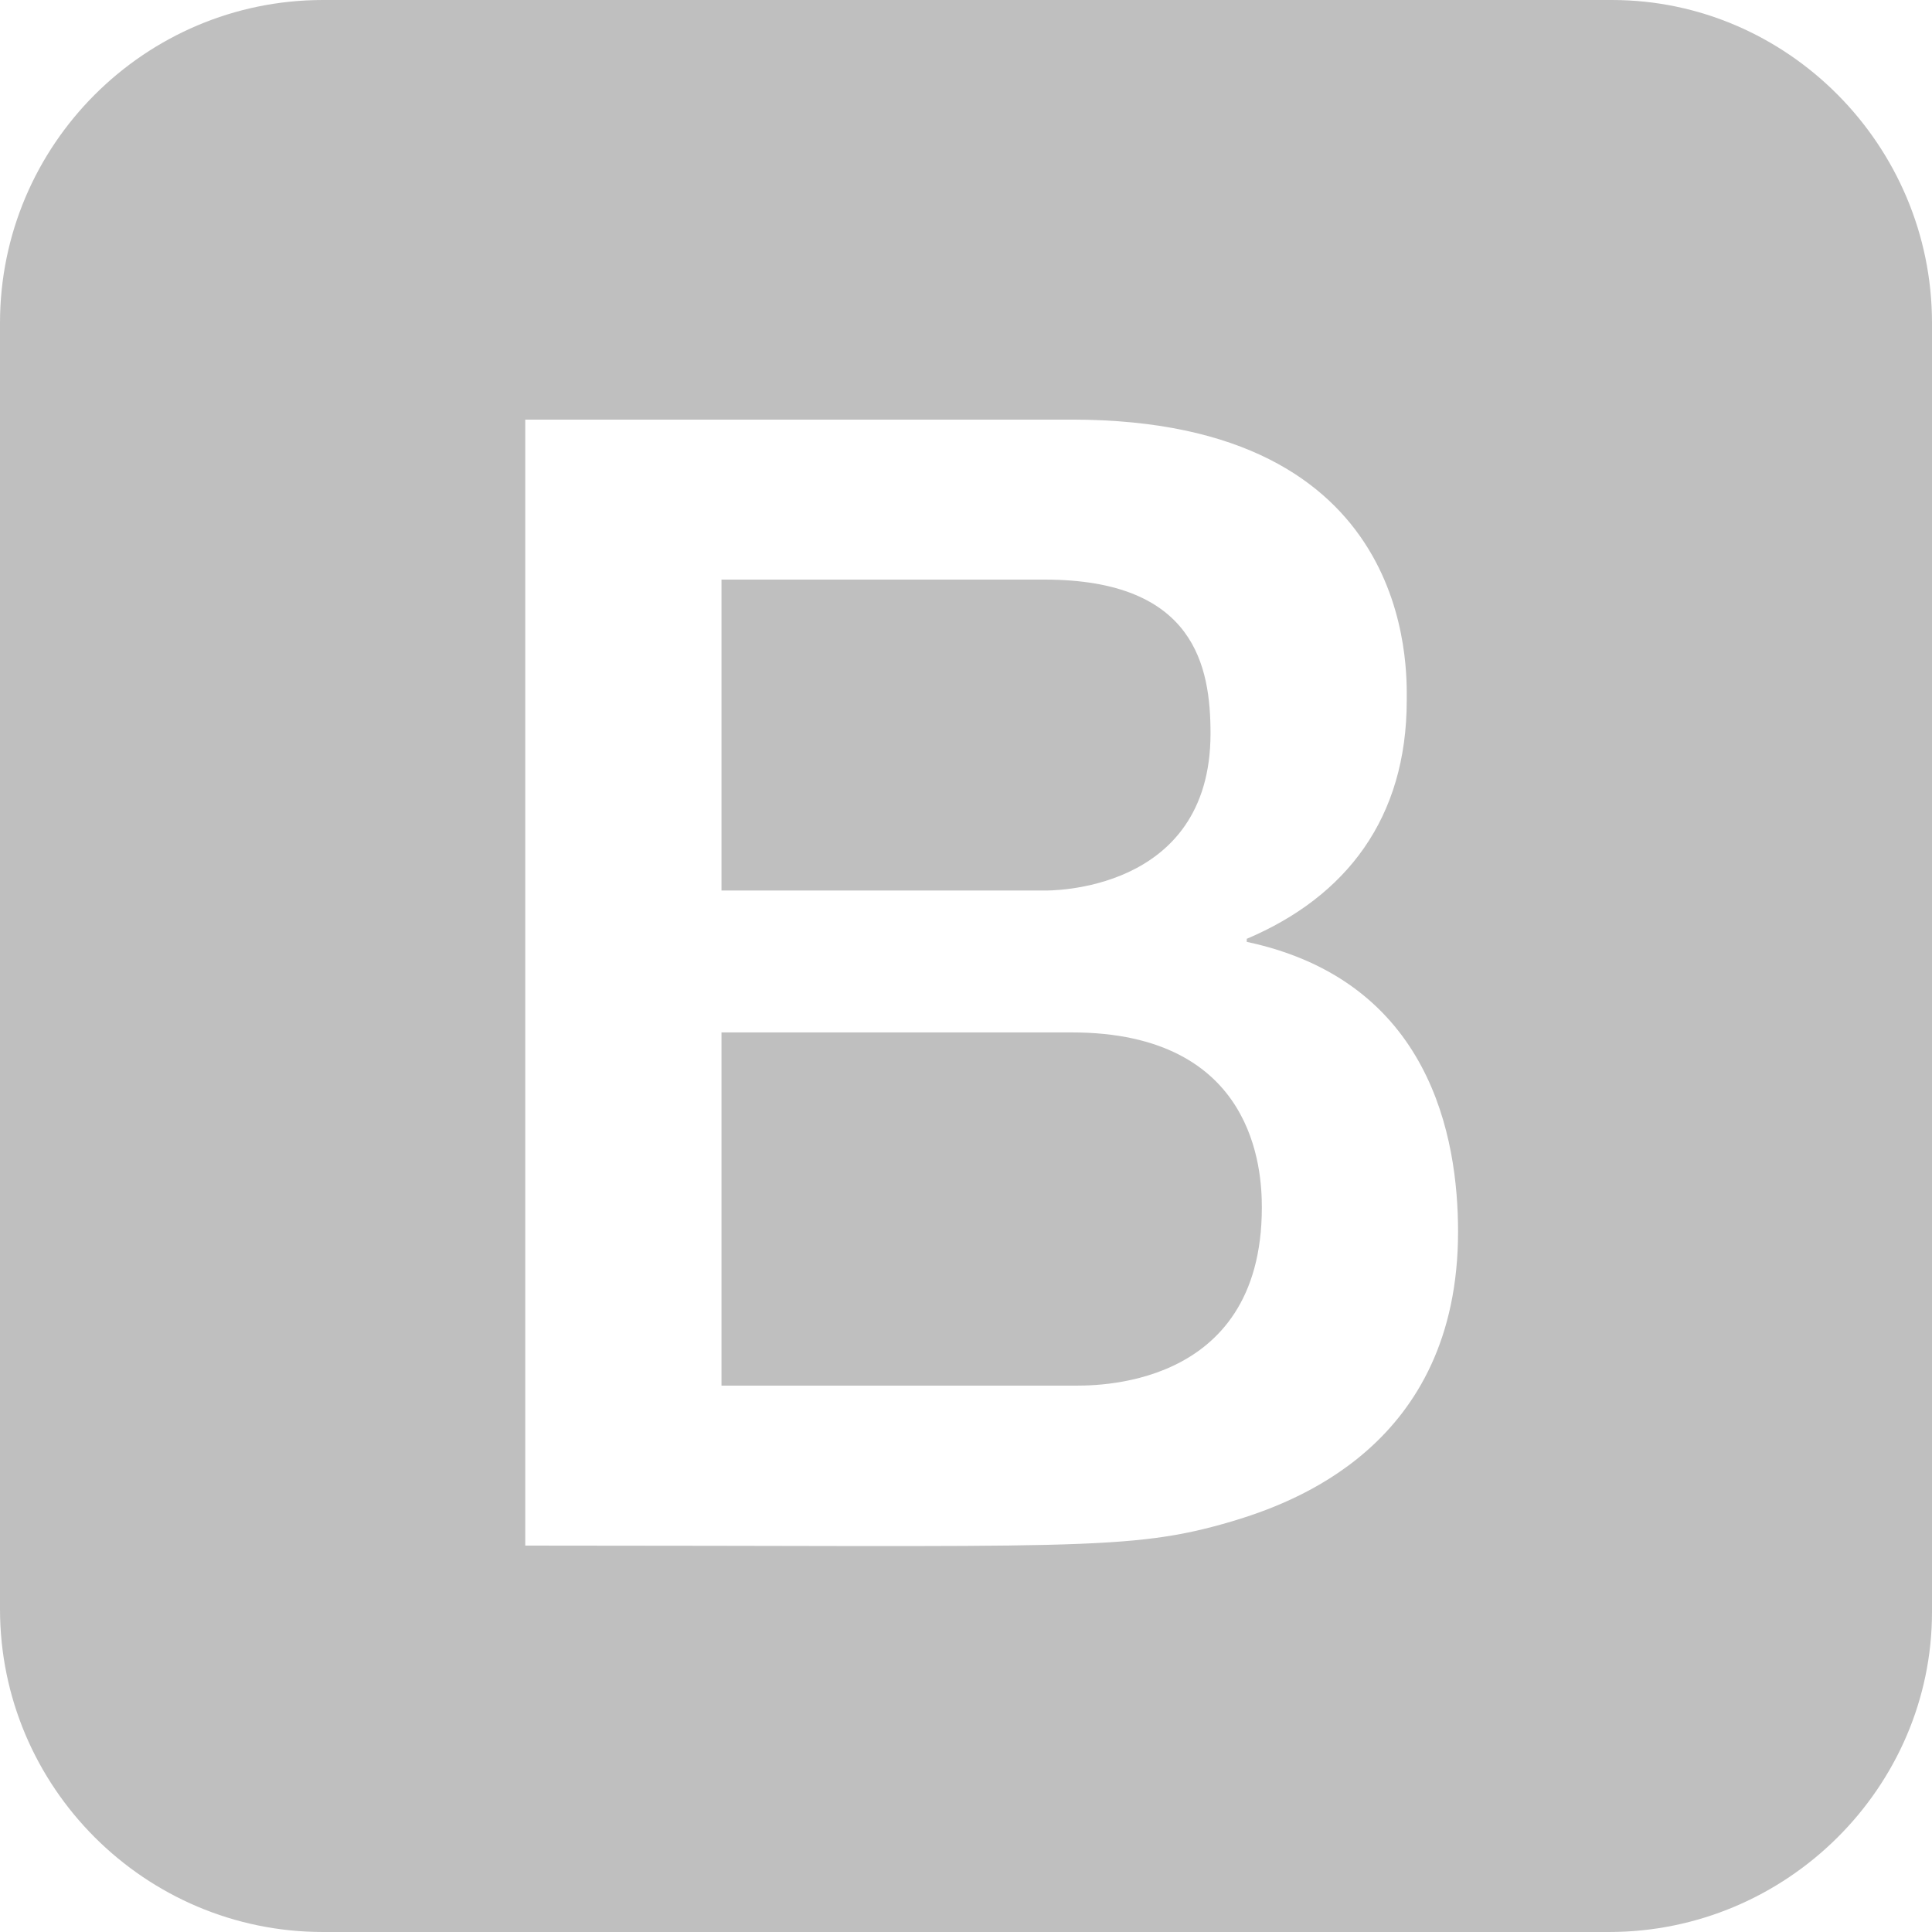
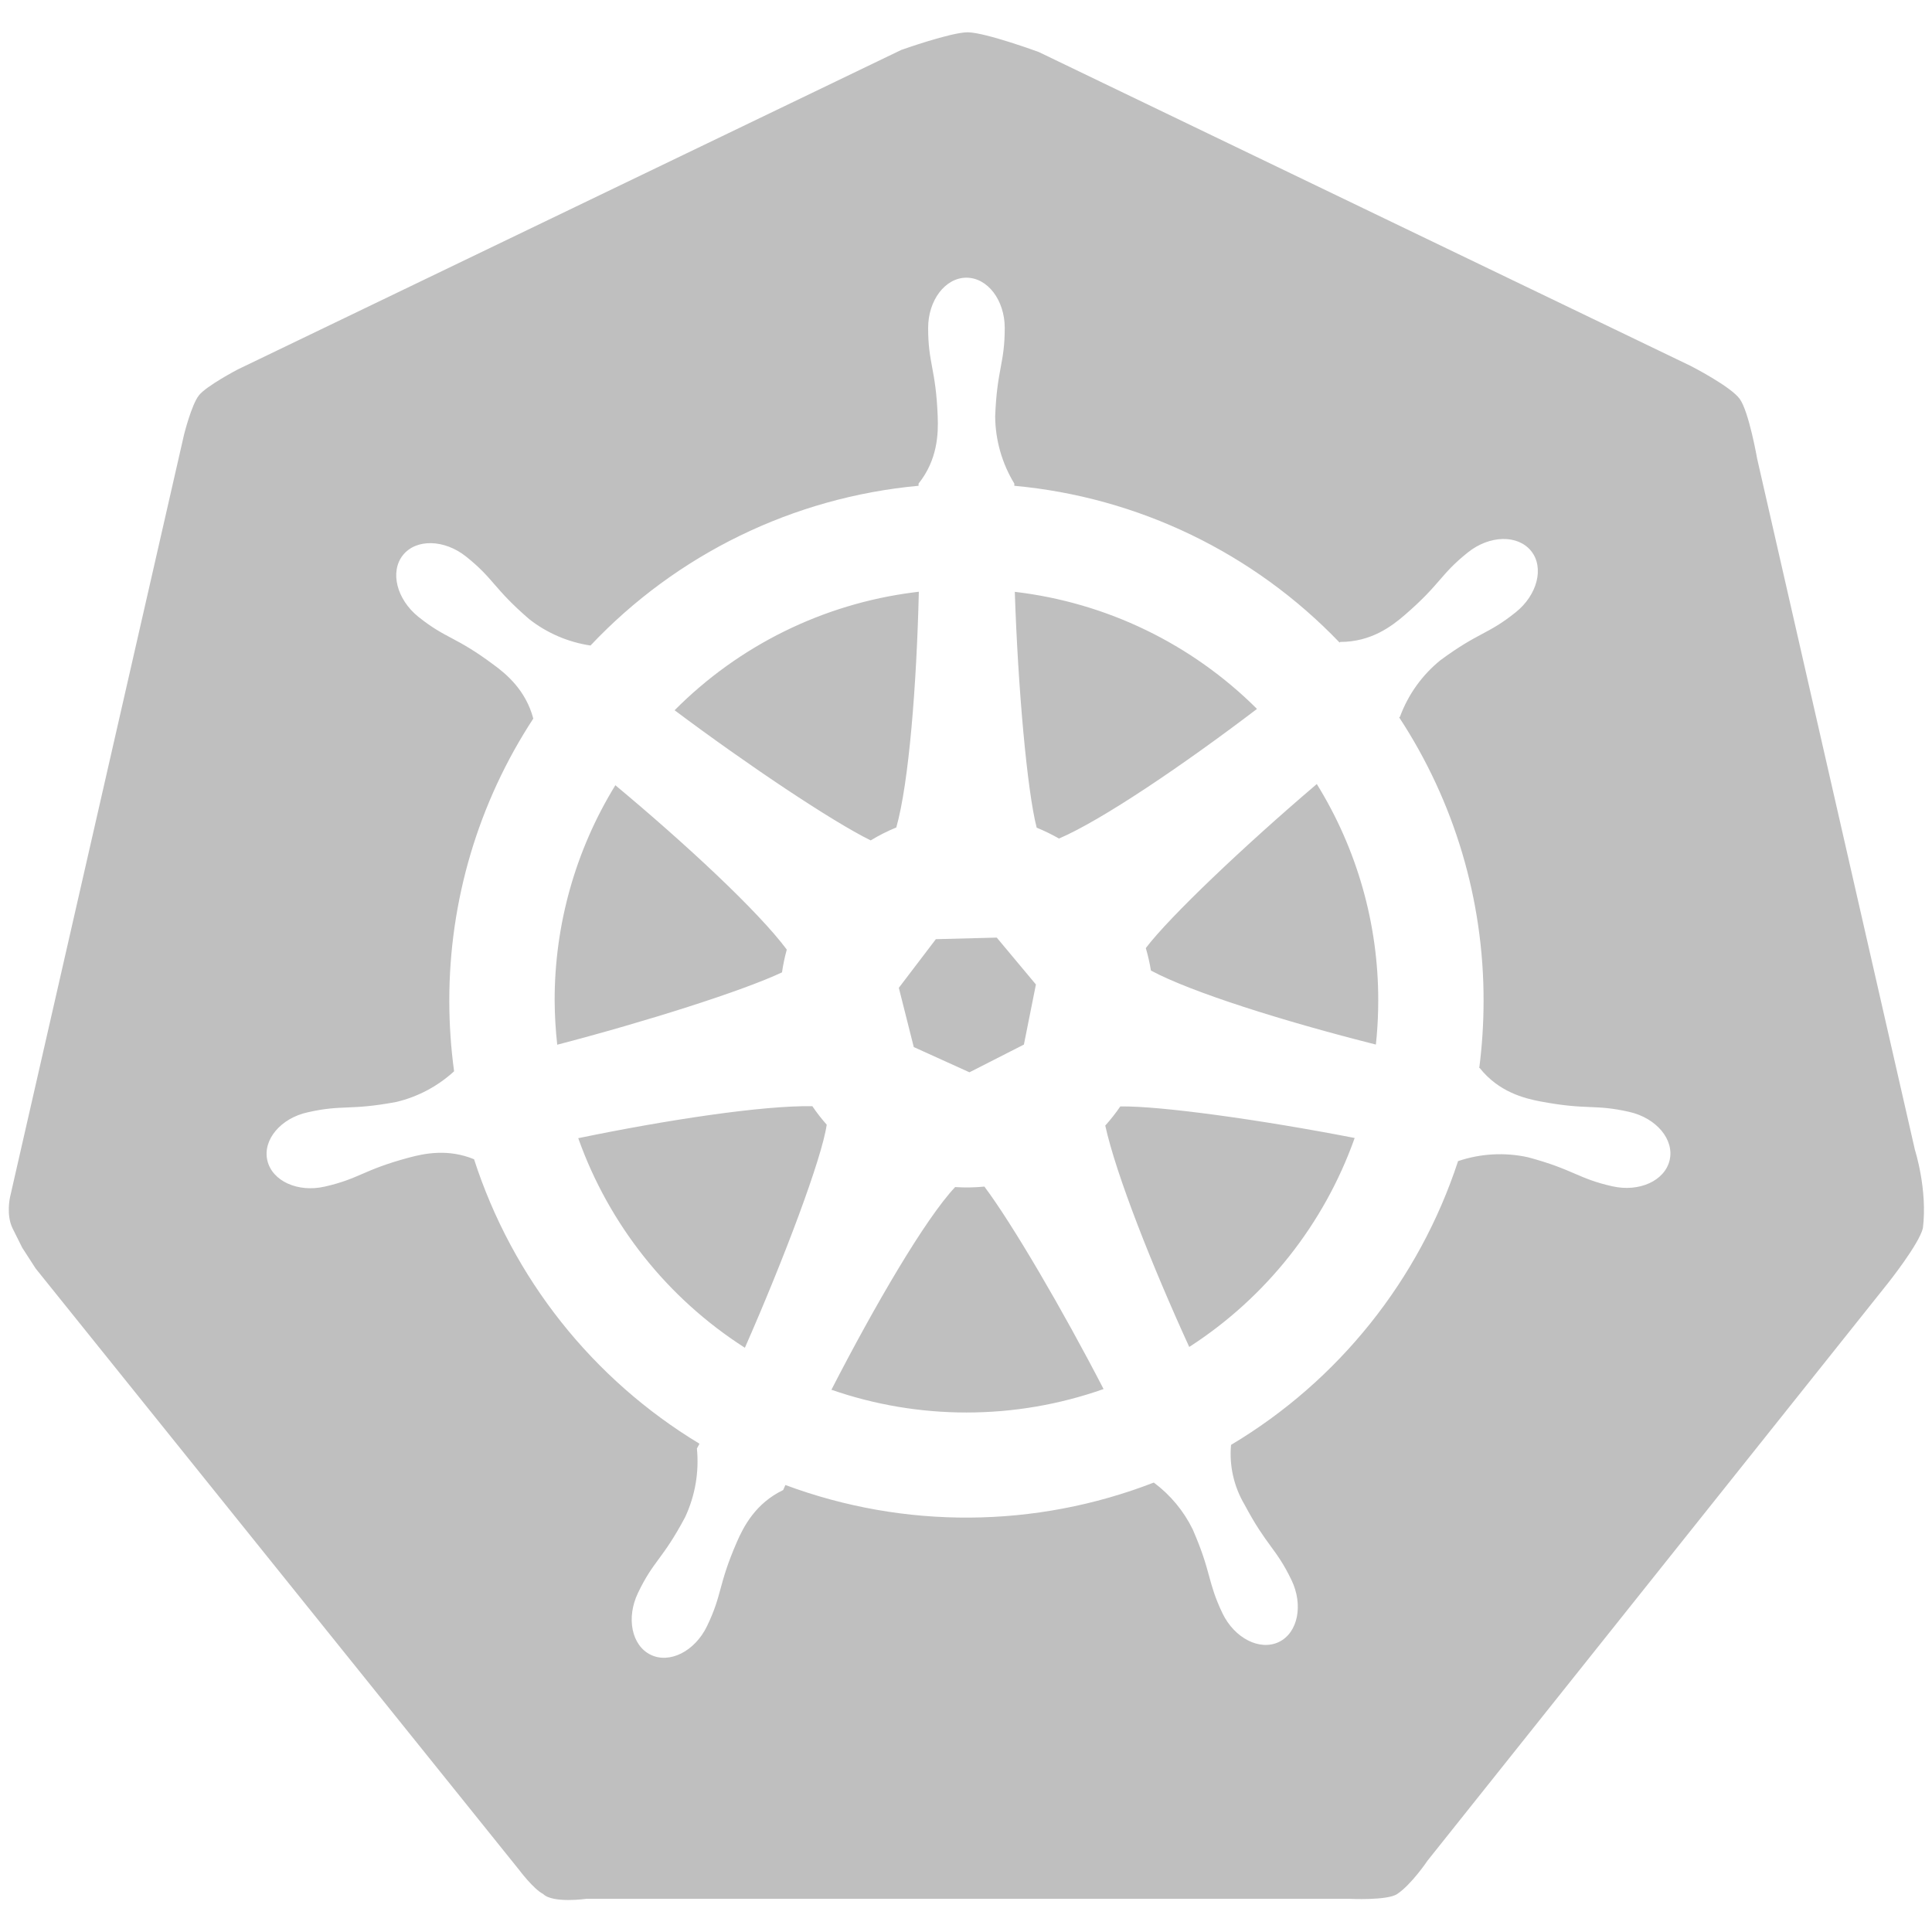
- <svg xmlns="http://www.w3.org/2000/svg" t="1592726755973" class="icon" viewBox="0 0 1024 1024" version="1.1" p-id="691" width="48" height="48">
-   <path d="M668.8 640c0 97.6-91.2 94.4-100.8 94.4H382.4V547.2h185.6c97.6 0 100.8 73.6 100.8 92.8z m-115.2-168c1.6 0 88 1.6 88-83.2 0-35.2-8-81.6-88-81.6H382.4v164.8h171.2zM1024 171.2v683.2C1024 947.2 947.2 1024 852.8 1024H171.2C76.8 1024 0 947.2 0 852.8V171.2C0 76.8 76.8 0 171.2 0h683.2C947.2 0 1024 76.8 1024 171.2zM772.8 652.8c0-49.6-14.4-132.8-112-153.6v-1.6c52.8-22.4 84.8-64 84.8-126.4 0-16 4.8-148.8-177.6-148.8H278.4v596.8c292.8 0 320 3.2 374.4-12.8 32-9.6 120-40 120-153.6z" p-id="692" fill="#bfbfbf" />
+ <svg xmlns="http://www.w3.org/2000/svg" t="1621392766421" class="icon" viewBox="0 0 1054 1024" version="1.1" p-id="1512" width="48" height="48">
+   <path d="M527.999 2.611c9.9 0.182 38.684 10.762 38.684 10.762l355.683 171.261s21.707 11.102 26.725 17.971c5.019 6.869 9.53 32.677 9.53 32.677l86.077 377.106s6.945 21.575 4.334 42.633c-2.089 8.775-19.41 30.456-19.41 30.456l-250.774 314.515s-8.775 13.059-16.612 18.285c-5.434 3.685-26.33 2.611-26.33 2.611H320.01s-18.442 2.616-23.669-2.611c-5.221-2.611-13.059-13.064-13.059-13.064L19.446 677.016l-7.29-11.289-5.221-10.448c-3.736-7.442-1.44-17.266-1.44-17.266l2.773-12.171 92.109-403.618s4.071-16.435 8.172-21.58c4.101-5.145 21.078-14.052 21.078-14.052L491.713 12.227s27.065-9.616 36.286-9.616z m-0.76 133.88c-11.543 0-20.896 12.278-20.896 27.425 0 19.593 4.228 22.229 5.221 48.326 0.365 9.226 0 23.511-10.443 36.575v1.201a281.519 281.519 0 0 0-178.972 87.141 71.234 71.234 0 0 1-33.356-14.316c-19.801-17.084-19.197-21.991-34.532-34.218-11.837-9.429-27.273-9.794-34.456-0.76-7.183 9.044-3.422 24.059 8.415 33.62 15.304 12.227 20.009 10.453 41.036 26.127 7.183 5.221 17.631 14.077 21.681 29.412a280.688 280.688 0 0 0-45.821 154.122c0.01 12.81 0.882 25.6 2.616 38.294a70.97 70.97 0 0 1-31.506 16.719c-25.676 4.831-29.179 1.308-48.275 5.642-14.787 3.189-24.713 15.02-22.102 26.279 2.616 11.259 16.643 17.631 31.349 14.265 19.096-4.36 20.713-9.064 45.948-15.831 8.44-2.271 21.372-4.912 35.475 0.912a282.959 282.959 0 0 0 122.981 155.197l-1.404 2.611a71.68 71.68 0 0 1-6.453 37.488c-12.253 23.091-17.185 23.506-25.681 41.269-6.555 13.636-3.472 28.738 6.925 33.777 10.397 5.044 24.165-1.982 30.745-15.674 8.491-17.656 5.83-21.834 16.247-45.816 3.685-8.466 10.215-21.159 25.286-28.393l1.201-2.742a282.933 282.933 0 0 0 200.988-1.333 70.529 70.529 0 0 1 21.21 25.499c10.453 23.978 7.837 28.155 16.247 45.816 6.585 13.636 20.353 20.632 30.75 15.674 10.392-4.968 13.479-20.145 6.92-33.777-8.516-17.661-13.454-18.29-25.676-41.274a54.231 54.231 0 0 1-7.315-32.494 282.908 282.908 0 0 0 123.874-154.857h0.127a71.366 71.366 0 0 1 37.984-2.063c25.235 6.793 26.852 11.492 45.948 15.831 14.762 3.366 28.733-3.006 31.349-14.265 2.611-11.254-7.264-22.964-22.021-26.305-19.096-4.36-22.594-0.836-48.275-5.667-9.089-1.698-22.934-5.221-33.331-18.285h-0.238c1.561-12.131 2.347-24.343 2.352-36.575a280.814 280.814 0 0 0-46.055-154.72l0.446-0.314a71.366 71.366 0 0 1 22.102-30.877c21.027-15.492 25.701-13.819 41.036-26.122 11.832-9.454 15.674-24.424 8.415-33.437-7.264-9.013-22.655-8.699-34.486 0.76-15.309 12.222-14.731 17.16-34.532 34.218-6.975 6.032-18.285 14.655-35.11 14.63l-0.365 0.34a281.311 281.311 0 0 0-177.451-85.524v-1.201a71.629 71.629 0 0 1-10.448-36.575c0.994-26.122 5.221-28.733 5.221-48.326 0-15.147-9.348-27.425-20.896-27.425z m9.799 495.854c15.254 20.348 42.658 67.214 65.014 110.445a224.651 224.651 0 0 1-74.813 12.8c-25.073 0-49.973-4.192-73.662-12.41 23.506-45.74 51.17-93.23 67.498-110.577a96.53 96.53 0 0 0 15.963-0.259z m-93.858-43.86c2.388 3.528 5.003 6.894 7.837 10.083-2.585 18.102-23.04 72.618-44.645 121.704A225.123 225.123 0 0 1 315.463 605.934c47.935-9.926 100.758-17.945 127.716-17.449z m295.86 17.342a225.28 225.28 0 0 1-90.254 113.999c-20.216-44.174-39.835-93.701-45.816-120.761a101.878 101.878 0 0 0 8.202-10.448c21.889-0.37 77.586 7.416 127.868 17.21z m-195.265-109.32l21.367 25.575-6.555 32.783-29.701 15.127-30.38-13.768-8.151-32.317 20.196-26.538 33.224-0.862zM335.71 413.387c38.192 31.815 77.794 68.573 93.519 89.651a103.16 103.16 0 0 0-2.611 12.435c-21.423 10.108-74.189 26.852-122.621 39.47a229.599 229.599 0 0 1-1.409-24.003 223.638 223.638 0 0 1 33.123-117.557z m382.667-0.654a223.536 223.536 0 0 1 33.518 118.206c-0.005 6.392-0.279 12.785-0.821 19.152l-0.461 4.76-2.753-0.694c-47.733-12.131-97.914-27.815-119.97-39.677a100.443 100.443 0 0 0-2.798-12.253c12.876-17.033 53.948-56.006 93.285-89.494zM501.268 307.824l0.005-0.101c-1.176 50.389-5.409 104.489-12.303 128.705-4.836 1.977-9.51 4.339-13.976 7.051-21.185-10.448-66.976-41.061-106.967-71.001a223.921 223.921 0 0 1 130.281-64.289l2.96-0.365z m52.356 0.051a224.028 224.028 0 0 1 132.126 63.873c-39.809 30.299-84.505 60.654-108.017 70.717a104.854 104.854 0 0 0-12.171-5.931c-5.226-20.09-10.24-76.699-11.938-128.659z" fill="#BFBFBF" p-id="1513" />
</svg>
